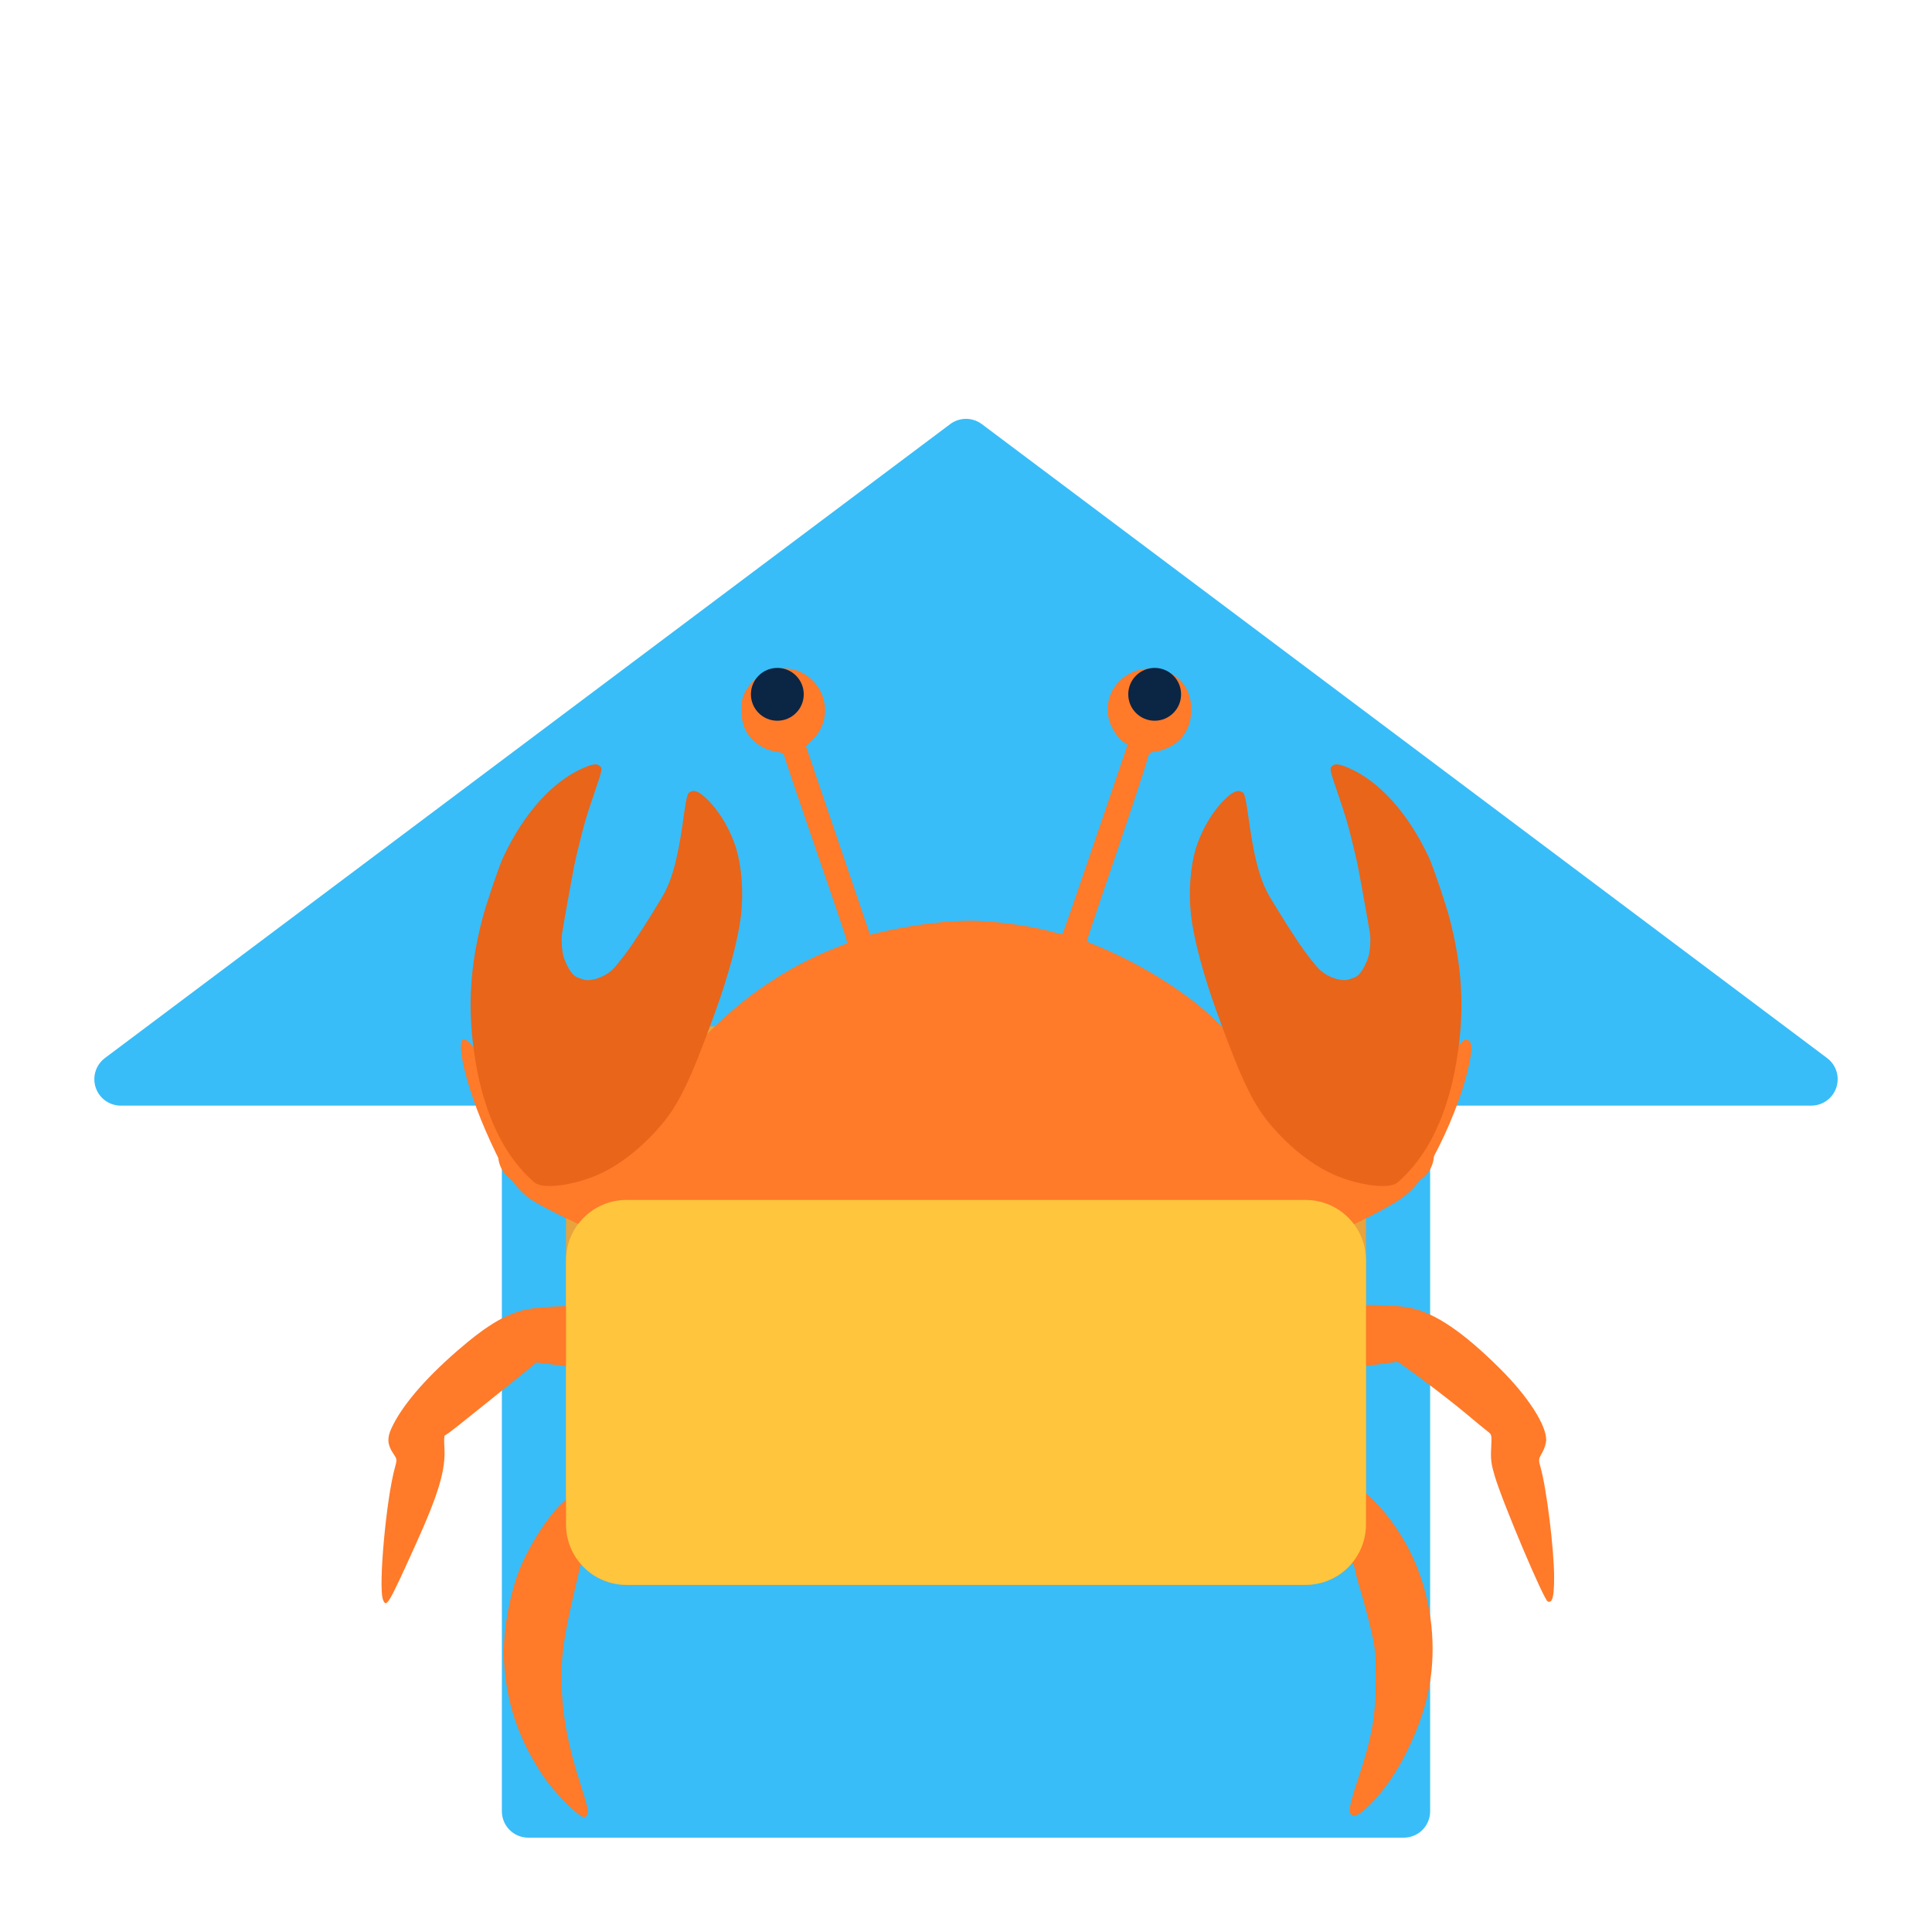
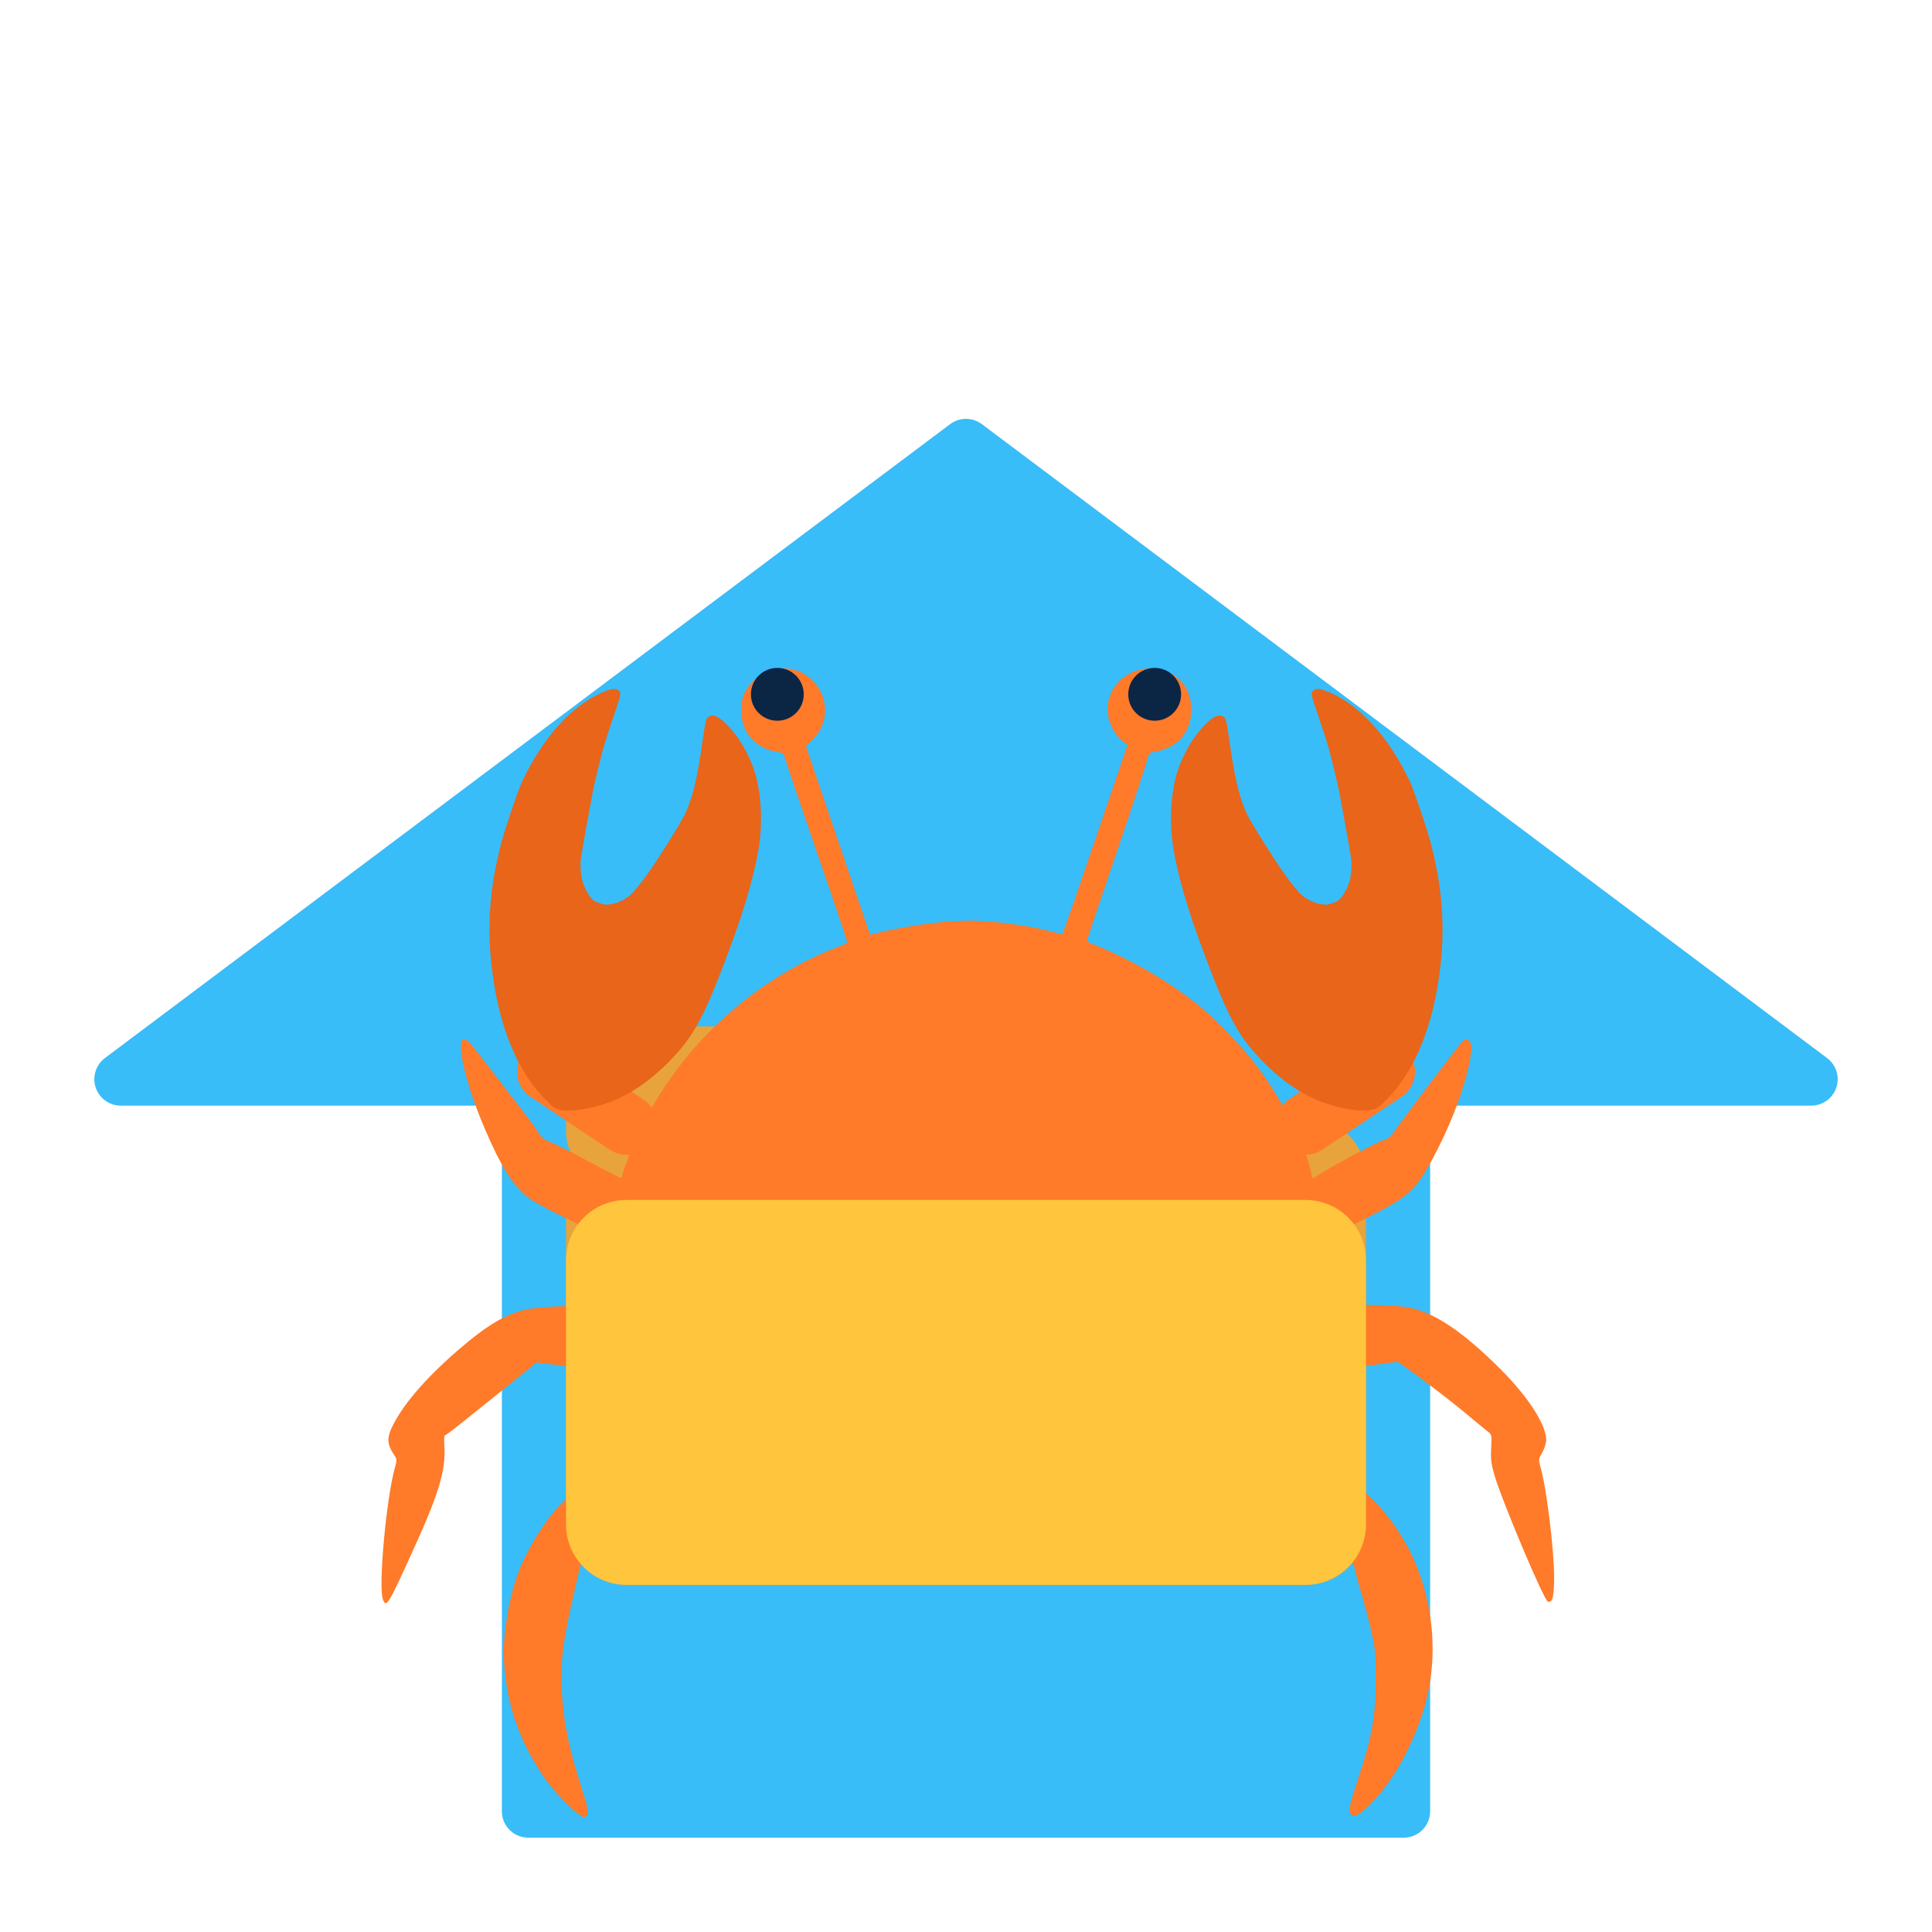
<svg xmlns="http://www.w3.org/2000/svg" viewBox="0 0 512 512" width="512" height="512">
  <path d="M256 118 L480 286 H372 V480 H140 V286 H32 Z" fill="#38BDF8" stroke="#38BDF8" stroke-width="14" stroke-linejoin="round" />
  <rect x="150" y="272" width="92" height="40" rx="12" fill="#E8A33D" />
  <rect x="150" y="296" width="212" height="124" rx="16" fill="#E8A33D" />
  <g fill="#FF7A29" transform="translate(41.0,120.0) scale(0.42)">
    <path d="M 385.462 138.366 C 379.171 141.295, 372.670 148.536, 371.011 154.462 C 369.417 160.155, 370.091 169.384, 372.461 174.320 C 376.090 181.881, 383.914 187.478, 392.497 188.655 C 395.017 189, 397 189.805, 397 190.484 C 397 191.150, 405.365 215.951, 415.588 245.598 C 434.707 301.039, 437.365 309.029, 436.818 309.430 C 436.643 309.559, 433.800 310.711, 430.500 311.990 C 366.087 336.965, 313.856 392.911, 294.429 457.738 C 294.363 457.959, 275.367 448.061, 261.500 440.580 C 258.200 438.800, 253.025 436.357, 250 435.151 C 245.755 433.460, 243.998 432.083, 242.301 429.120 C 241.091 427.007, 235.910 419.929, 230.788 413.390 C 225.666 406.850, 217.024 395.650, 211.582 388.500 C 206.141 381.350, 200.550 374.262, 199.158 372.750 C 187.944 360.570, 193.332 391.879, 208.494 427 C 218.707 450.657, 225.407 461.394, 234.912 469.332 C 241.183 474.570, 272.891 490.027, 288.250 495.333 C 289.587 495.794, 290.002 497.066, 290.008 500.719 C 290.018 507.229, 291.548 516.507, 294.639 528.802 C 296.064 534.468, 297.065 539.223, 296.865 539.368 C 296.664 539.514, 290.200 539.240, 282.500 538.760 C 267.511 537.825, 247.349 538.411, 236.975 540.081 C 223.284 542.286, 210.353 549.727, 191 566.536 C 170.154 584.642, 155.713 601.648, 149.314 615.626 C 146.491 621.792, 146.838 626.009, 150.628 631.594 C 152.941 635.002, 152.972 635.294, 151.567 640.310 C 146.085 659.878, 141.017 715.653, 144.006 723.516 C 146.141 729.131, 147.301 727.193, 164.362 689.500 C 179.264 656.580, 183.691 641.674, 182.781 627.495 C 182.517 623.373, 182.638 620, 183.050 620 C 183.462 620, 187.584 616.962, 192.210 613.250 C 196.836 609.538, 205.319 602.753, 211.060 598.173 C 216.802 593.593, 225.853 586.280, 231.173 581.921 L 240.846 573.997 264.460 576.953 C 277.448 578.580, 294.618 580.466, 302.614 581.145 L 317.154 582.381 318.971 585.940 C 321.545 590.982, 331.523 604.808, 335.779 609.232 C 337.754 611.284, 339.174 613.113, 338.935 613.297 C 338.696 613.480, 330.721 617.537, 321.214 622.311 C 290.891 637.538, 263.891 654.938, 254.255 665.464 C 244.108 676.547, 232.734 695.965, 228.167 710 C 222.413 727.684, 219.444 748.299, 220.461 763.500 C 222.189 789.296, 229.299 810.516, 243.704 832.870 C 251.337 844.713, 267.380 861, 271.415 861 C 271.698 861, 272.411 860.101, 272.999 859.002 C 273.849 857.413, 273.043 853.808, 269.059 841.390 C 260.102 813.468, 256.639 793.916, 256.682 771.500 C 256.710 757.347, 258.484 745.638, 264.564 719.500 C 266.483 711.250, 268.250 703.585, 268.491 702.466 C 268.750 701.266, 270.793 699.527, 273.476 698.224 C 275.977 697.009, 286.612 690.397, 297.110 683.531 C 307.608 676.665, 321.891 668.157, 328.849 664.625 C 335.807 661.092, 348.047 654.887, 356.049 650.836 L 370.598 643.470 379.549 649.271 C 402.879 664.390, 434.871 677.472, 462.071 683.014 C 485.105 687.709, 520.167 689.441, 541.500 686.939 C 580.997 682.306, 615.172 670.020, 646.363 649.237 C 653.342 644.587, 657.666 642.290, 658.382 642.853 C 659.459 643.700, 664.647 646.473, 690.500 660.017 C 707.751 669.055, 732.751 684.426, 754.613 699.436 C 755.874 700.302, 756.977 702.452, 757.347 704.767 C 757.688 706.902, 759.348 713.115, 761.036 718.574 C 762.723 724.033, 765.524 734.575, 767.259 742 C 770.174 754.474, 770.416 756.868, 770.437 773.500 C 770.468 797.352, 768.037 810.718, 758.530 838.958 C 756.039 846.360, 754 853.871, 754 855.649 C 754 862.151, 758.426 861.308, 766.492 853.268 C 775.798 843.991, 783.798 832.427, 790.542 818.500 C 801.458 795.959, 806.241 776.706, 806.317 755 C 806.410 728.313, 798.661 701.559, 784.733 680.478 C 769.184 656.944, 754.138 645.561, 709.250 623.375 C 697.563 617.599, 688 612.695, 688 612.478 C 688 612.261, 691.188 608.128, 695.084 603.292 C 698.980 598.456, 703.811 591.740, 705.820 588.367 L 709.472 582.233 716.986 581.575 C 728.627 580.554, 783.374 573.959, 783.809 573.525 C 784.439 572.894, 814.562 595.480, 827 605.909 C 833.325 611.212, 839.675 616.433, 841.111 617.510 C 843.640 619.407, 843.708 619.736, 843.277 627.984 C 842.904 635.124, 843.260 637.951, 845.480 645.484 C 850.341 661.983, 876.568 724.023, 879.028 724.843 C 881.959 725.820, 883 721.812, 882.999 709.559 C 882.997 692.105, 878.237 653.429, 874.481 640.350 C 873.048 635.358, 873.079 635.066, 875.489 630.850 C 876.900 628.381, 877.981 624.891, 877.988 622.779 C 878.019 613.305, 866.398 595.344, 849.088 578.109 C 825.583 554.707, 807.960 542.774, 791.930 539.407 C 783.308 537.596, 759.702 537.090, 741.116 538.318 L 728.731 539.136 729.406 536.818 C 732.184 527.283, 735.128 512.017, 735.652 504.435 L 736.277 495.371 741.389 493.577 C 750.732 490.298, 778.394 476.259, 785.763 471.057 C 795.625 464.095, 800.293 457.750, 810.375 437.609 C 819.322 419.734, 826.445 400.196, 829.465 385.248 C 831.385 375.748, 831.211 372.147, 828.761 370.613 C 827.367 369.740, 826.546 370.018, 824.628 372.012 C 822.050 374.691, 787.478 420.457, 782.207 428.169 C 779.868 431.590, 778.145 433.016, 775.758 433.504 C 772.540 434.162, 743.599 449.626, 735.130 455.212 C 732.727 456.797, 730.670 457.960, 730.559 457.797 C 730.449 457.634, 729.815 455.050, 729.152 452.056 C 725.377 435.020, 709.458 404.776, 693.593 384.500 C 685.565 374.240, 669.933 357.989, 660.695 350.300 C 642.913 335.500, 618.065 320.704, 595.500 311.478 C 591.650 309.904, 588.351 308.515, 588.168 308.393 C 587.986 308.270, 591.514 297.444, 596.008 284.335 C 611.695 238.581, 624.748 199.461, 626.032 194.352 C 627.281 189.382, 627.467 189.182, 631.413 188.571 C 638.285 187.508, 645.704 183.296, 648.845 178.675 C 652.770 172.901, 654 168.759, 654 161.318 C 654 145.776, 642.098 135.080, 626.078 136.227 C 609.695 137.399, 598.429 151.934, 601.896 167.426 C 603.194 173.224, 607.404 179.908, 611.414 182.536 L 613.868 184.143 600.526 223.322 C 582.638 275.850, 573.194 303.140, 572.748 303.585 C 572.546 303.788, 569.257 303.076, 565.440 302.003 C 554.660 298.974, 534.798 296.042, 520.500 295.369 C 502.881 294.539, 476.355 297.768, 453.932 303.472 L 451.364 304.126 431.150 244.621 L 410.936 185.116 415.312 180.741 C 428.384 167.669, 424.127 145.822, 407 138.079 C 400.668 135.216, 391.978 135.331, 385.462 138.366" />
  </g>
  <rect x="150" y="318" width="212" height="102" rx="16" fill="#FFC53D" />
  <g stroke="#FF7A29" stroke-width="16" stroke-linecap="round">
-     <line x1="168" y1="306" x2="140" y2="306" />
-     <line x1="344" y1="306" x2="372" y2="306" />
+     <line x1="166" y1="298" x2="145" y2="284" />
+     <line x1="346" y1="298" x2="367" y2="284" />
  </g>
-   <g fill="#E8651A" transform="translate(40,-30) rotate(-72 100 322) translate(48.0,242.4) scale(0.1688)">
+   <g fill="#E8651A" transform="translate(45,-50) rotate(-72 100 322) translate(48.0,242.4) scale(0.1688)">
    <path d="M 560 314.076 C 483.768 318.510, 420.715 334.684, 356.694 366.225 C 333.385 377.708, 318.172 386.270, 301 397.568 C 251.168 430.355, 216.846 466.498, 196.195 507.934 C 189.792 520.783, 189.502 521.676, 189.552 528.434 C 189.676 545.154, 205.550 577.232, 226.700 603.500 C 250.292 632.801, 286.518 658.814, 331 678.393 C 373.978 697.310, 414.908 703.127, 533 707.103 C 593.897 709.153, 652.607 706.060, 688.500 698.910 C 724.745 691.690, 761.992 676.622, 787.500 658.859 C 805.650 646.221, 825.001 626.545, 836.697 608.837 C 847.111 593.069, 853 579.766, 853 572.009 C 853 567.919, 852.479 566.449, 850.077 563.766 C 847.288 560.649, 846.843 560.506, 840.327 560.629 C 836.572 560.700, 823.375 562.600, 811 564.851 C 751.886 575.603, 717.535 578.203, 689.358 574.057 C 677.568 572.323, 629.875 560.604, 597.352 551.451 C 579.354 546.386, 555.134 537.705, 546.841 533.347 C 536.604 527.968, 526.364 517.539, 521.342 507.378 C 517.738 500.085, 517.501 499.044, 517.509 490.552 C 517.517 482.525, 517.845 480.878, 520.400 476.006 C 523.819 469.485, 534.127 458.985, 542.500 453.493 C 550.506 448.242, 564.664 442.519, 574.500 440.559 C 581.318 439.200, 648.028 429.995, 683.500 425.519 C 689.550 424.755, 708.675 423.150, 726 421.951 C 753.305 420.062, 762.816 419.845, 797.420 420.324 C 840.024 420.913, 841.440 420.783, 843.970 416.055 C 847.006 410.383, 844.180 404.018, 833.067 391.500 C 798.020 352.020, 736.577 324.849, 661 315.409 C 645.952 313.529, 583.554 312.706, 560 314.076" />
  </g>
-   <g fill="#E8651A" transform="translate(512,0) scale(-1,1) translate(40,-30) rotate(-72 100 322) translate(48.0,242.4) scale(0.1688)">
+   <g fill="#E8651A" transform="translate(512,0) scale(-1,1) translate(45,-50) rotate(-72 100 322) translate(48.0,242.4) scale(0.1688)">
    <path d="M 560 314.076 C 483.768 318.510, 420.715 334.684, 356.694 366.225 C 333.385 377.708, 318.172 386.270, 301 397.568 C 251.168 430.355, 216.846 466.498, 196.195 507.934 C 189.792 520.783, 189.502 521.676, 189.552 528.434 C 189.676 545.154, 205.550 577.232, 226.700 603.500 C 250.292 632.801, 286.518 658.814, 331 678.393 C 373.978 697.310, 414.908 703.127, 533 707.103 C 593.897 709.153, 652.607 706.060, 688.500 698.910 C 724.745 691.690, 761.992 676.622, 787.500 658.859 C 805.650 646.221, 825.001 626.545, 836.697 608.837 C 847.111 593.069, 853 579.766, 853 572.009 C 853 567.919, 852.479 566.449, 850.077 563.766 C 847.288 560.649, 846.843 560.506, 840.327 560.629 C 836.572 560.700, 823.375 562.600, 811 564.851 C 751.886 575.603, 717.535 578.203, 689.358 574.057 C 677.568 572.323, 629.875 560.604, 597.352 551.451 C 579.354 546.386, 555.134 537.705, 546.841 533.347 C 536.604 527.968, 526.364 517.539, 521.342 507.378 C 517.738 500.085, 517.501 499.044, 517.509 490.552 C 517.517 482.525, 517.845 480.878, 520.400 476.006 C 523.819 469.485, 534.127 458.985, 542.500 453.493 C 550.506 448.242, 564.664 442.519, 574.500 440.559 C 581.318 439.200, 648.028 429.995, 683.500 425.519 C 689.550 424.755, 708.675 423.150, 726 421.951 C 753.305 420.062, 762.816 419.845, 797.420 420.324 C 840.024 420.913, 841.440 420.783, 843.970 416.055 C 847.006 410.383, 844.180 404.018, 833.067 391.500 C 798.020 352.020, 736.577 324.849, 661 315.409 C 645.952 313.529, 583.554 312.706, 560 314.076" />
  </g>
  <circle cx="206" cy="184" r="7" fill="#0B2545" />
  <circle cx="306" cy="184" r="7" fill="#0B2545" />
</svg>
